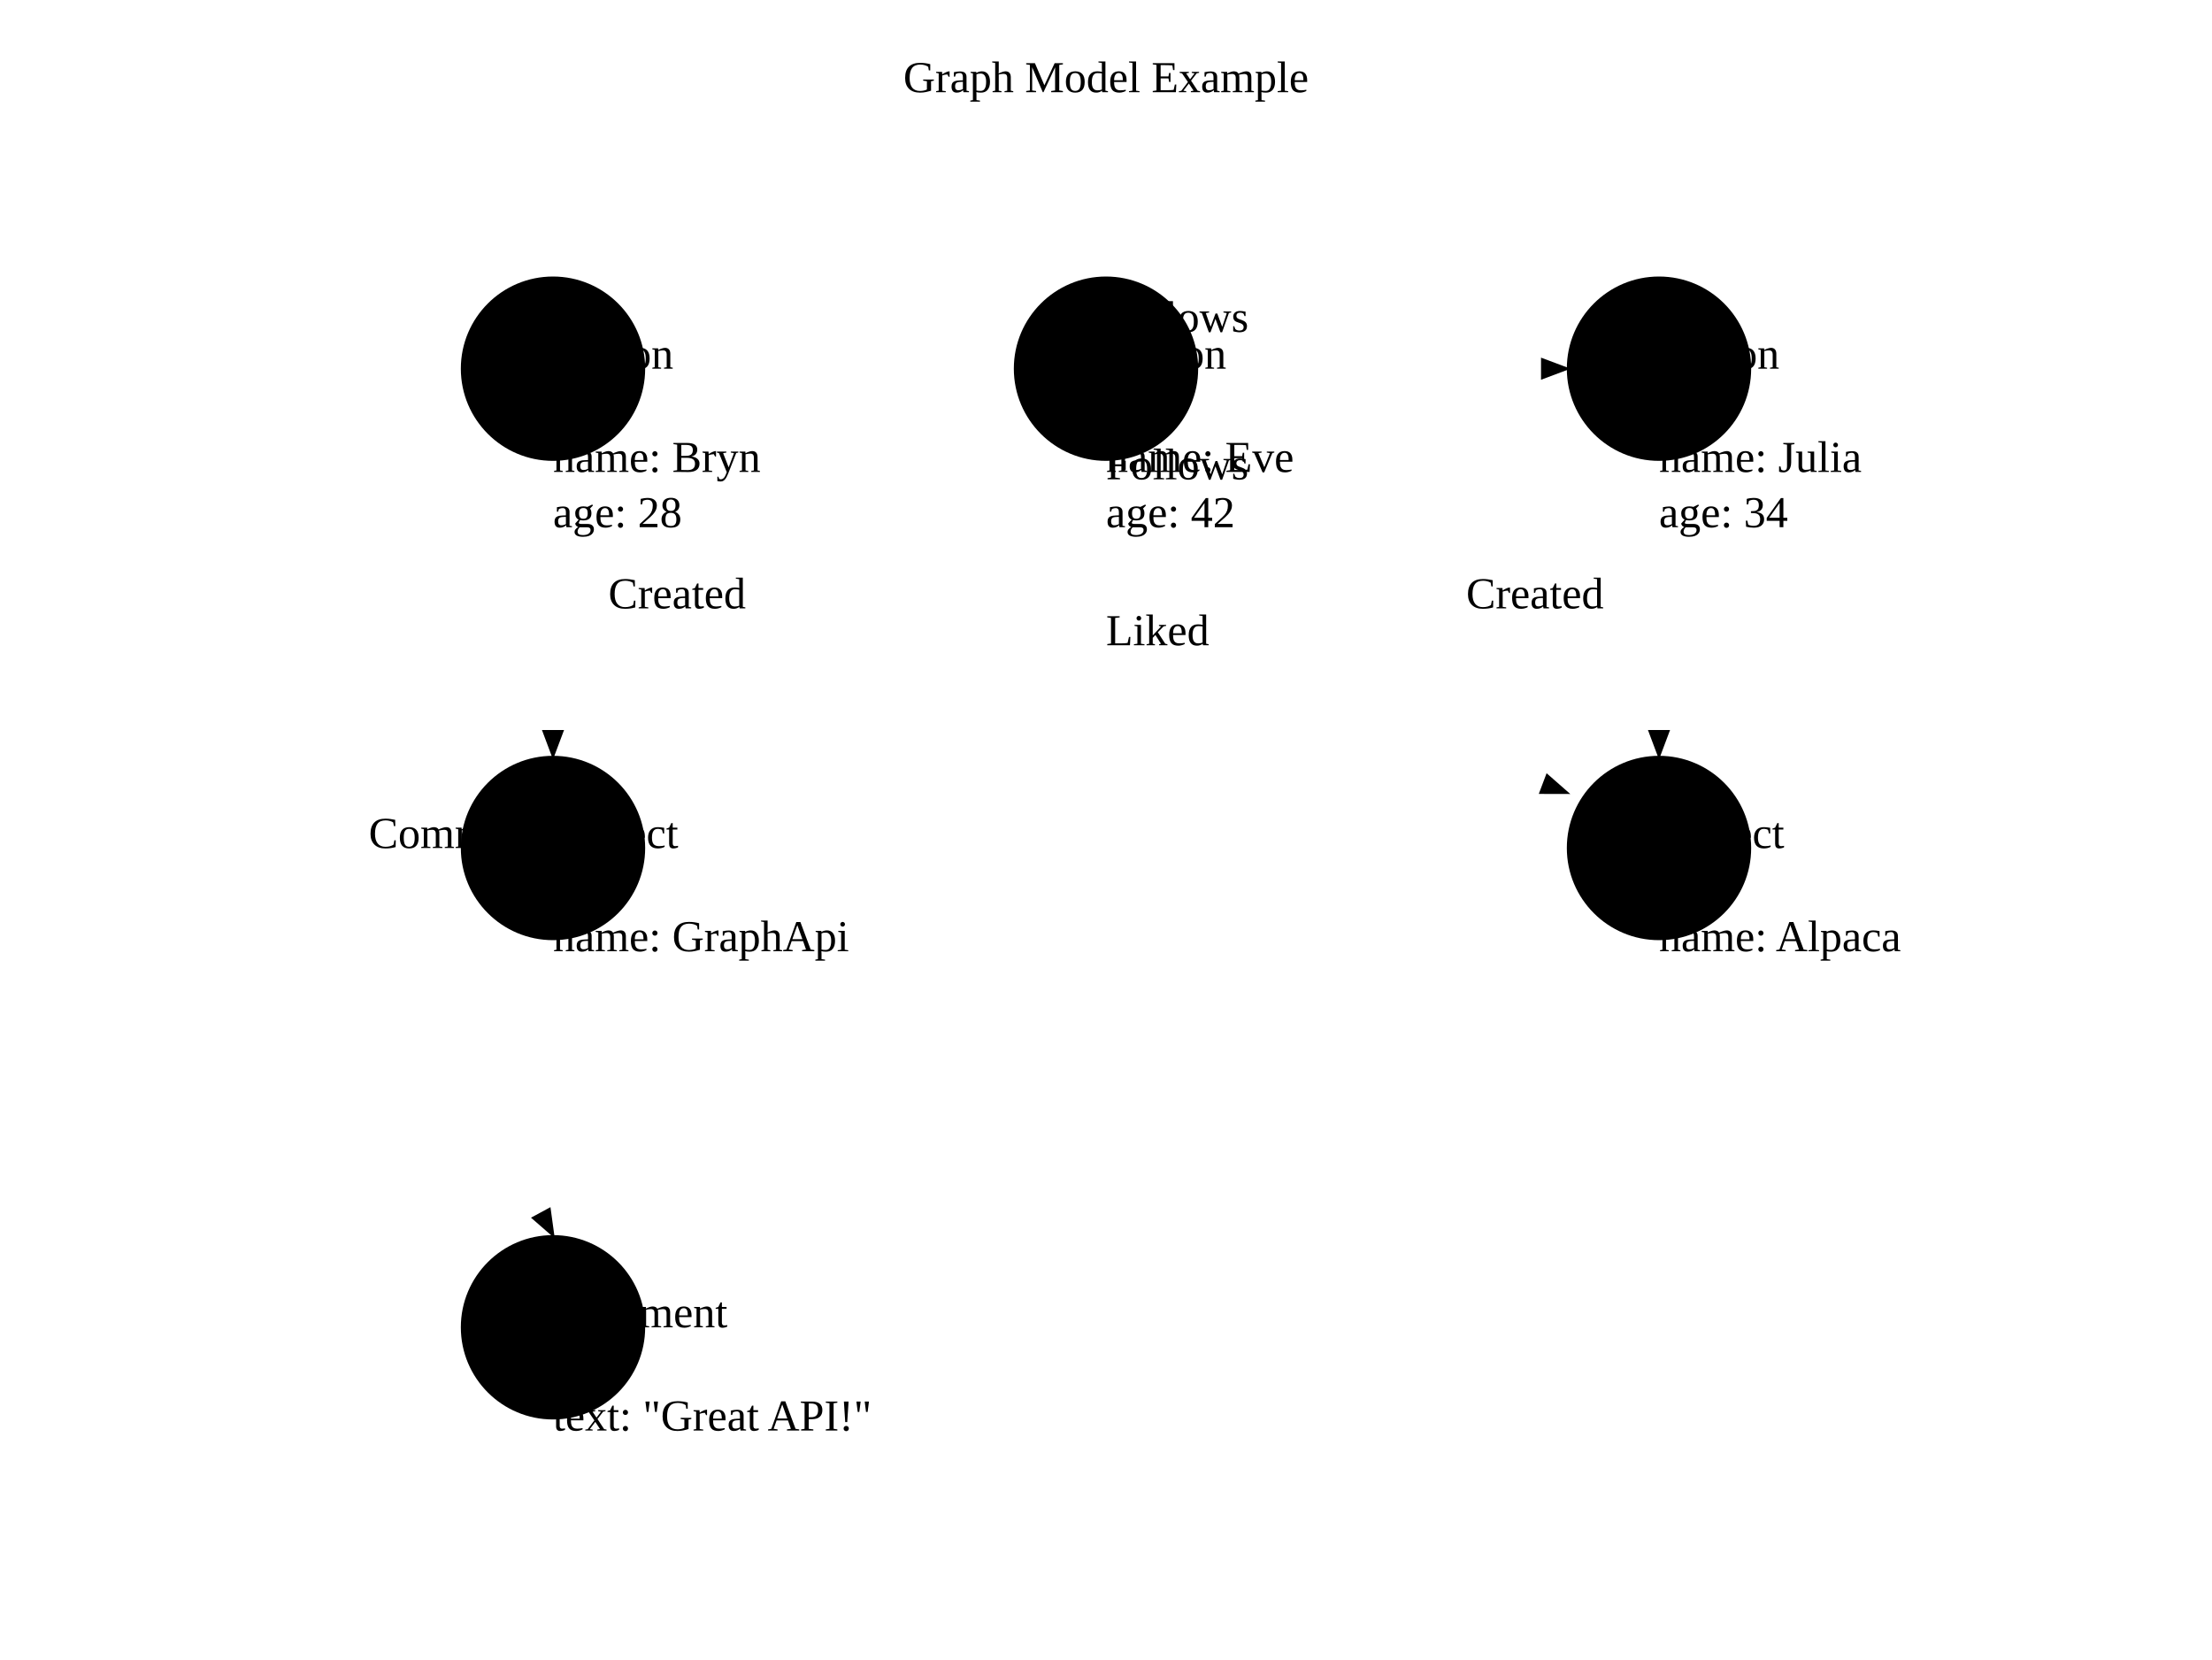
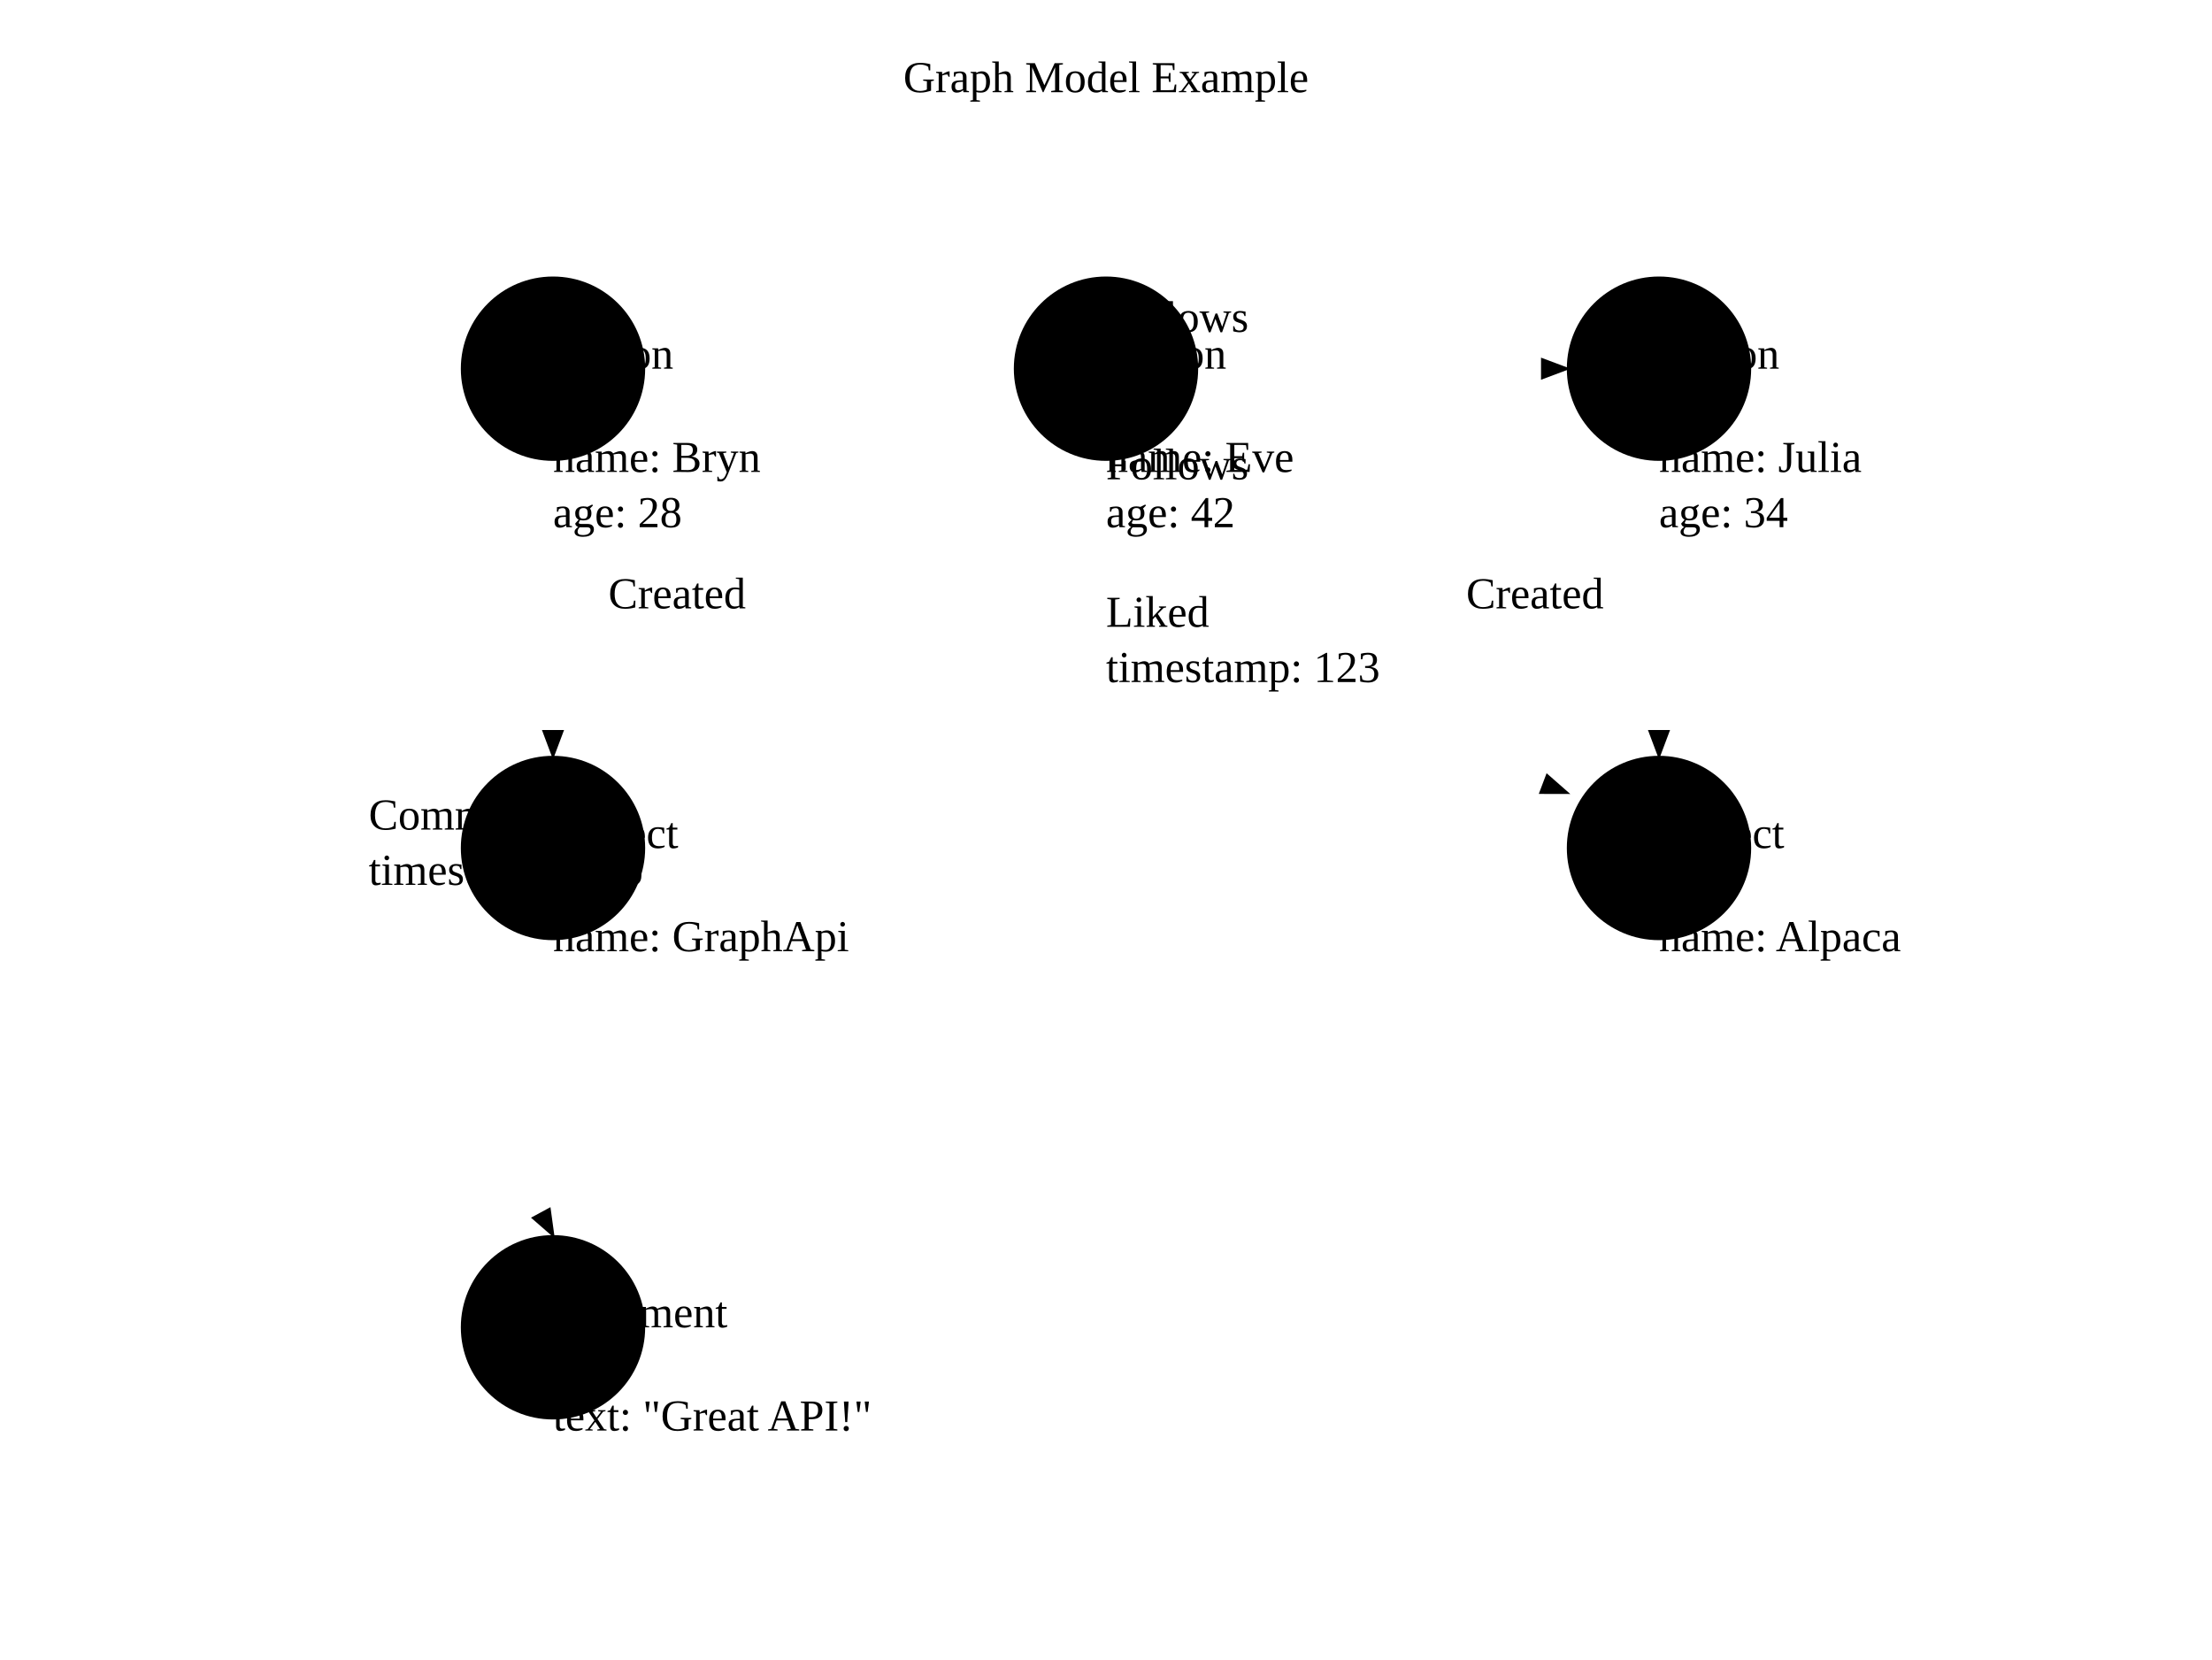
<svg xmlns="http://www.w3.org/2000/svg" viewBox="0 0 600 450">
  <defs>
    <marker id="arrowhead" class="marker-arrowhead marker-base" markerWidth="8" markerHeight="6" refX="7" refY="3" orient="auto" markerUnits="strokeWidth">
      <path d="M0,0 L8,3 L0,6 Z" />
    </marker>
  </defs>
  <text x="300" y="25" class="index-title" text-anchor="middle">Graph Model Example</text>
  <g class="node" id="node-bryn" transform="translate(150, 100)">
    <circle r="25" />
    <text class="node-label">Person</text>
    <text class="property-text" y="28">name: Bryn</text>
    <text class="property-text" y="43">age: 28</text>
  </g>
  <g class="node" id="node-julia" transform="translate(450, 100)">
    <circle r="25" />
    <text class="node-label">Person</text>
    <text class="property-text" y="28">name: Julia</text>
    <text class="property-text" y="43">age: 34</text>
  </g>
  <g class="node" id="node-eve" transform="translate(300, 100)">
    <circle r="25" />
    <text class="node-label">Person</text>
    <text class="property-text" y="28">name: Eve</text>
    <text class="property-text" y="43">age: 42</text>
  </g>
  <g class="node" id="node-graphapi" transform="translate(150, 230)">
    <circle r="25" />
    <text class="node-label">Project</text>
    <text class="property-text" y="28">name: GraphApi</text>
  </g>
  <g class="node" id="node-alpaca" transform="translate(450, 230)">
    <circle r="25" />
    <text class="node-label">Project</text>
    <text class="property-text" y="28">name: Alpaca</text>
  </g>
  <g class="node" id="node-comment1" transform="translate(150, 360)">
    <circle r="25" />
    <text class="node-label">Comment</text>
    <text class="property-text" y="28">text: "Great API!"</text>
  </g>
  <g class="edge directed" id="edge-bryn-julia-follows">
    <line x1="175" y1="100" x2="425" y2="100" marker-end="url(#arrowhead)" />
    <text class="edge-label" x="300" y="90">Follows</text>
  </g>
  <g class="edge directed" id="edge-julia-bryn-follows">
    <path d="M 425 110 q -137.5 30 -275 0" fill="none" marker-end="url(#arrowhead)" />
    <text class="edge-label" x="300" y="130">Follows</text>
  </g>
  <g class="edge directed" id="edge-bryn-graphapi-created">
    <line x1="150" y1="125" x2="150" y2="205" marker-end="url(#arrowhead)" />
    <text class="edge-label" x="165" y="165" text-anchor="start">Created</text>
  </g>
  <g class="edge directed" id="edge-julia-alpaca-created">
    <line x1="450" y1="125" x2="450" y2="205" marker-end="url(#arrowhead)" />
    <text class="edge-label" x="435" y="165" text-anchor="end">Created</text>
  </g>
  <g class="edge directed" id="edge-bryn-alpaca-liked">
    <path d="M 175 115 Q 312.5 172.5 425 215" fill="none" marker-end="url(#arrowhead)" />
-     <text class="edge-label" x="300" y="175">Liked</text>
+     <text class="edge-label" x="300" y="170">Liked</text>
+     <text class="property-text halo" x="300" y="185">timestamp: 123</text>
  </g>
  <g class="edge directed" id="edge-bryn-comment1-commentedon">
    <path d="M 150 125 Q 100 242.5 150 335" fill="none" marker-end="url(#arrowhead)" />
-     <text class="edge-label" x="100" y="230">CommentedOn</text>
+     <text class="edge-label" x="100" y="225">CommentedOn</text>
+     <text class="property-text halo" x="100" y="240">timestamp: 456</text>
  </g>
</svg>
